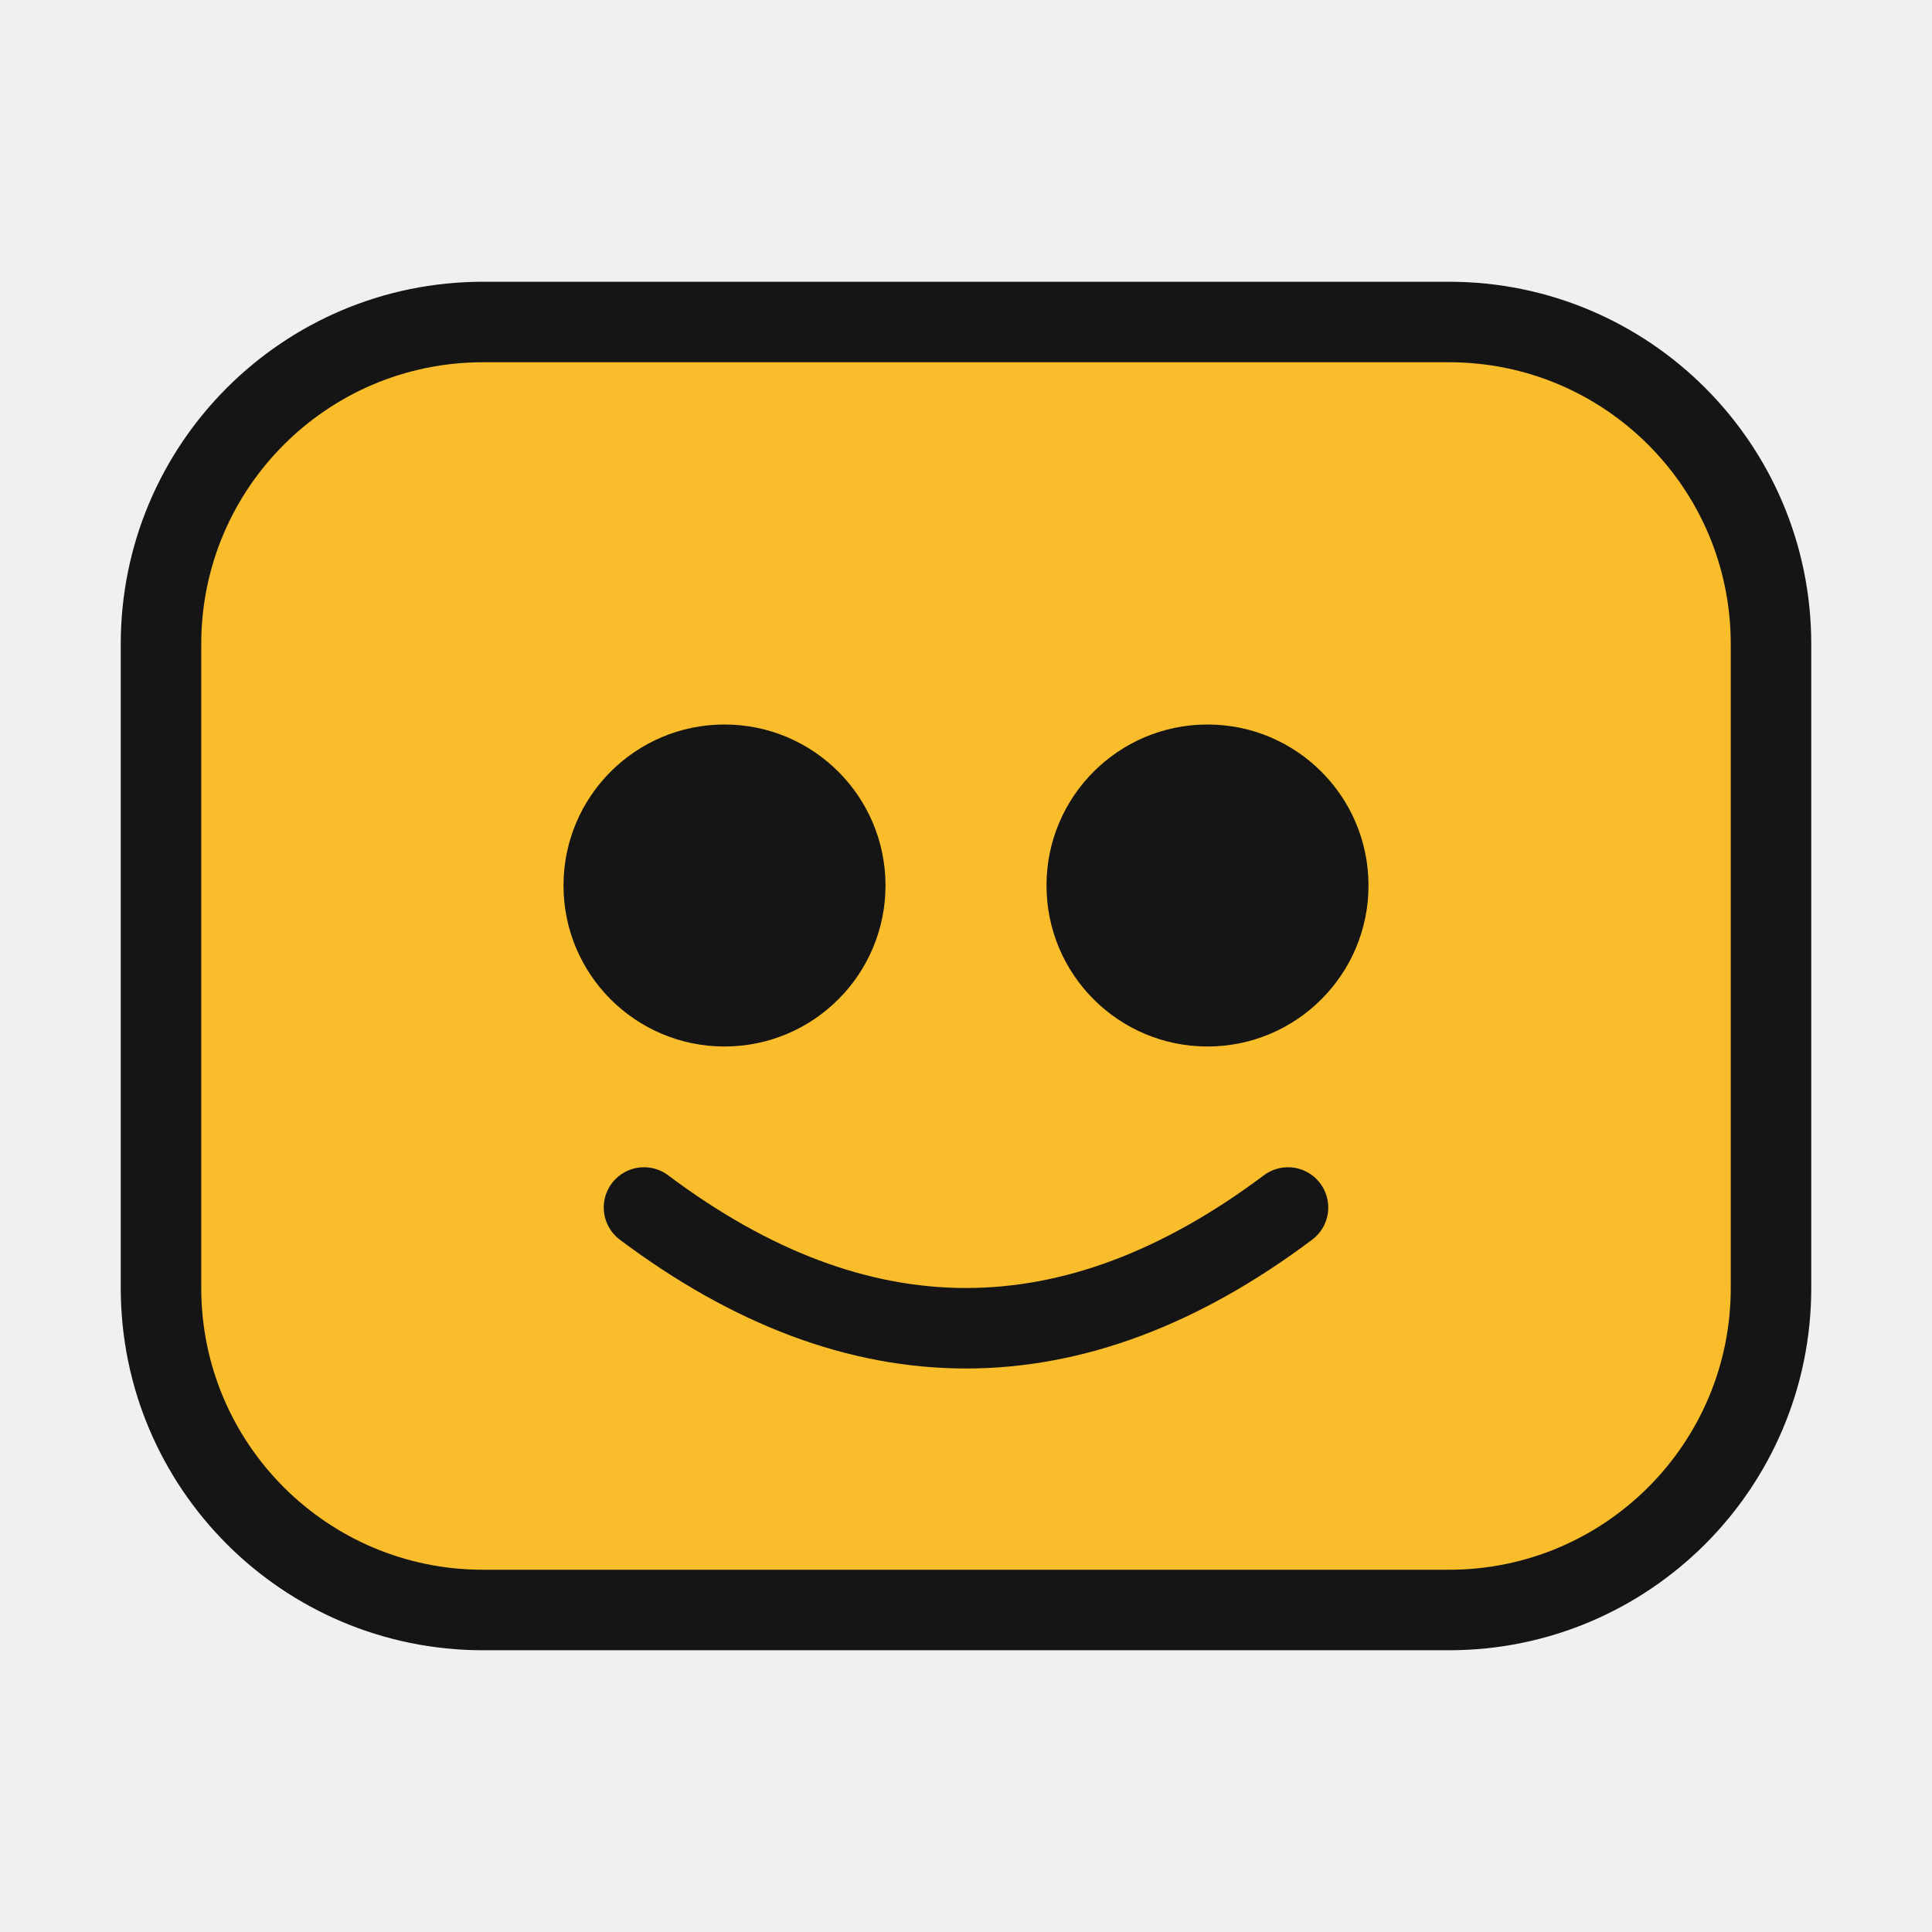
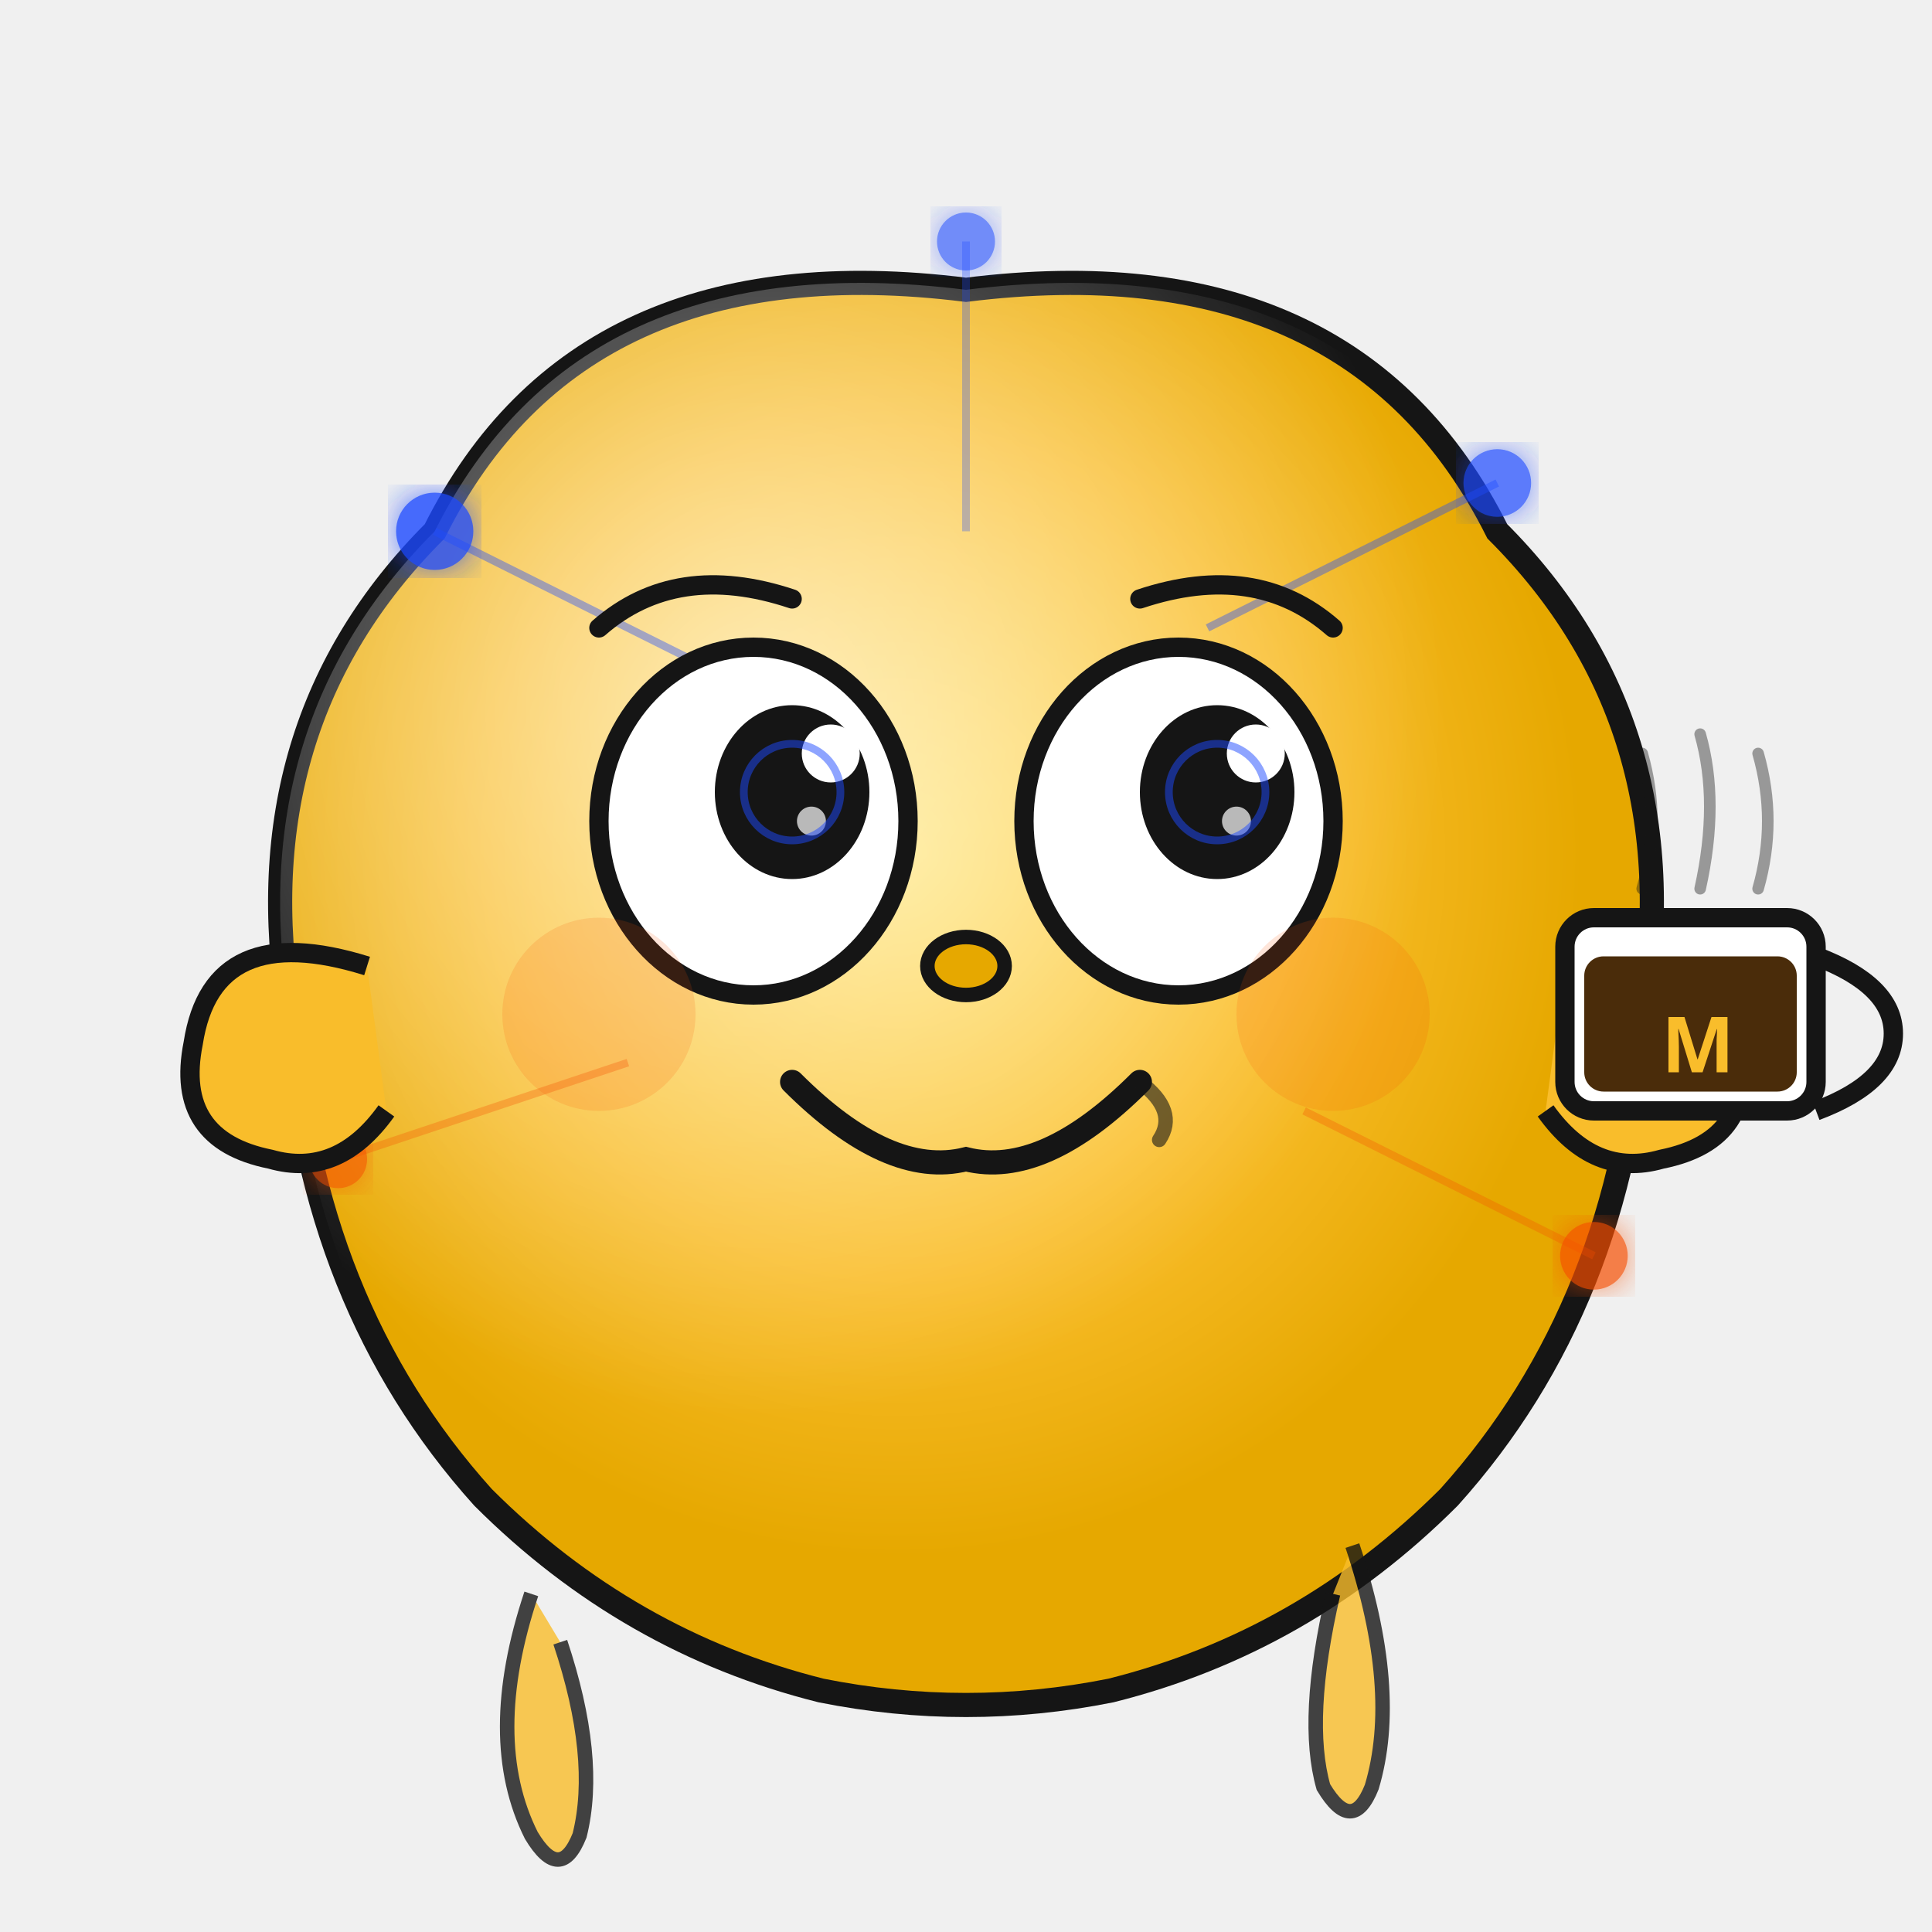
- <svg xmlns="http://www.w3.org/2000/svg" viewBox="0 0 48 48" role="img" aria-label="Miche mascot">
-   <rect x="4" y="8" width="40" height="32" rx="8" fill="#f9bd2b" stroke="#151515" stroke-width="2" />
-   <circle cx="18" cy="22" r="4" fill="#151515" />
-   <circle cx="30" cy="22" r="4" fill="#151515" />
-   <path d="M16 30 Q24 36 32 30" fill="none" stroke="#151515" stroke-width="2" stroke-linecap="round" />
+ <svg xmlns="http://www.w3.org/2000/svg" viewBox="0 0 200 200" role="img" aria-label="Miche mascot — a squishy intelligent blob with big eyes, representing connectivity and intelligence">
+   <defs>
+     <filter id="glow">
+       <feGaussianBlur stdDeviation="2" result="blur" />
+       <feMerge>
+         <feMergeNode in="blur" />
+         <feMergeNode in="SourceGraphic" />
+       </feMerge>
+     </filter>
+     <radialGradient id="bodyGrad" cx="45%" cy="40%">
+       <stop offset="0%" stop-color="#ffe066" />
+       <stop offset="60%" stop-color="#f9bd2b" />
+       <stop offset="100%" stop-color="#e6a800" />
+     </radialGradient>
+     <radialGradient id="highlight" cx="35%" cy="30%">
+       <stop offset="0%" stop-color="white" stop-opacity="0.6" />
+       <stop offset="100%" stop-color="white" stop-opacity="0" />
+     </radialGradient>
+   </defs>
+   <path d="M100 30             Q140 25 155 55             Q175 75 170 105             Q168 135 150 155             Q135 170 115 175             Q100 178 85 175             Q65 170 50 155             Q32 135 30 105             Q25 75 45 55             Q60 25 100 30 Z" fill="url(#bodyGrad)" stroke="#151515" stroke-width="2.5" />
+   <path d="M100 30             Q140 25 155 55             Q175 75 170 105             Q168 135 150 155             Q135 170 115 175             Q100 178 85 175             Q65 170 50 155             Q32 135 30 105             Q25 75 45 55             Q60 25 100 30 Z" fill="url(#highlight)" />
+   <path d="M55 165 Q50 180 55 190 Q58 195 60 190 Q62 182 58 170" fill="#f9bd2b" stroke="#151515" stroke-width="1.5" opacity="0.8" />
+   <path d="M140 160 Q145 175 142 185 Q140 190 137 185 Q135 178 138 165" fill="#f9bd2b" stroke="#151515" stroke-width="1.5" opacity="0.8" />
+   <circle cx="45" cy="55" r="4" fill="#1d4aff" filter="url(#glow)" opacity="0.8" />
+   <circle cx="155" cy="50" r="3.5" fill="#1d4aff" filter="url(#glow)" opacity="0.7" />
+   <circle cx="35" cy="120" r="3" fill="#f54e00" filter="url(#glow)" opacity="0.6" />
+   <circle cx="165" cy="130" r="3.5" fill="#f54e00" filter="url(#glow)" opacity="0.7" />
+   <circle cx="100" cy="25" r="3" fill="#1d4aff" filter="url(#glow)" opacity="0.6" />
+   <line x1="45" y1="55" x2="75" y2="70" stroke="#1d4aff" stroke-width="0.8" opacity="0.4" />
+   <line x1="155" y1="50" x2="125" y2="65" stroke="#1d4aff" stroke-width="0.8" opacity="0.4" />
+   <line x1="35" y1="120" x2="65" y2="110" stroke="#f54e00" stroke-width="0.8" opacity="0.3" />
+   <line x1="165" y1="130" x2="135" y2="115" stroke="#f54e00" stroke-width="0.8" opacity="0.3" />
+   <line x1="100" y1="25" x2="100" y2="55" stroke="#1d4aff" stroke-width="0.8" opacity="0.3" />
+   <ellipse cx="78" cy="85" rx="16" ry="18" fill="white" stroke="#151515" stroke-width="2" />
+   <ellipse cx="122" cy="85" rx="16" ry="18" fill="white" stroke="#151515" stroke-width="2" />
+   <ellipse cx="82" cy="82" rx="8" ry="9" fill="#151515" />
+   <ellipse cx="126" cy="82" rx="8" ry="9" fill="#151515" />
+   <circle cx="86" cy="78" r="3" fill="white" />
+   <circle cx="84" cy="85" r="1.5" fill="white" opacity="0.7" />
+   <circle cx="130" cy="78" r="3" fill="white" />
+   <circle cx="128" cy="85" r="1.5" fill="white" opacity="0.7" />
+   <circle cx="82" cy="82" r="5" fill="none" stroke="#1d4aff" stroke-width="0.8" opacity="0.5" />
+   <circle cx="126" cy="82" r="5" fill="none" stroke="#1d4aff" stroke-width="0.8" opacity="0.5" />
+   <path d="M62 65 Q70 58 82 62" fill="none" stroke="#151515" stroke-width="2" stroke-linecap="round" />
+   <path d="M138 65 Q130 58 118 62" fill="none" stroke="#151515" stroke-width="2" stroke-linecap="round" />
+   <ellipse cx="100" cy="100" rx="4" ry="3" fill="#e6a800" stroke="#151515" stroke-width="1.5" />
+   <path d="M82 112 Q92 122 100 120 Q108 122 118 112" fill="none" stroke="#151515" stroke-width="2.5" stroke-linecap="round" />
+   <path d="M118 112 Q122 115 120 118" fill="none" stroke="#151515" stroke-width="1.5" stroke-linecap="round" opacity="0.6" />
+   <circle cx="62" cy="105" r="10" fill="#f54e00" opacity="0.15" />
+   <circle cx="138" cy="105" r="10" fill="#f54e00" opacity="0.15" />
+   <path d="M38 100 Q22 95 20 108 Q18 118 28 120 Q35 122 40 115" fill="#f9bd2b" stroke="#151515" stroke-width="2" stroke-linejoin="round" />
+   <path d="M162 100 Q178 95 180 108 Q182 118 172 120 Q165 122 160 115" fill="#f9bd2b" stroke="#151515" stroke-width="2" stroke-linejoin="round" />
+   <rect x="162" y="95" width="26" height="20" rx="3" fill="white" stroke="#151515" stroke-width="2" />
+   <path d="M188 99 Q196 102 196 107 Q196 112 188 115" fill="none" stroke="#151515" stroke-width="2" />
+   <rect x="164" y="99" width="22" height="14" rx="2" fill="#4a2c0a" />
+   <path d="M170 92 Q172 85 170 78" fill="none" stroke="#151515" stroke-width="1.2" stroke-linecap="round" opacity="0.4" />
+   <path d="M176 92 Q178 83 176 76" fill="none" stroke="#151515" stroke-width="1.2" stroke-linecap="round" opacity="0.4" />
+   <path d="M182 92 Q184 85 182 78" fill="none" stroke="#151515" stroke-width="1.2" stroke-linecap="round" opacity="0.4" />
+   <text x="172" y="111" font-family="sans-serif" font-size="8" font-weight="bold" fill="#f9bd2b">M</text>
</svg>
